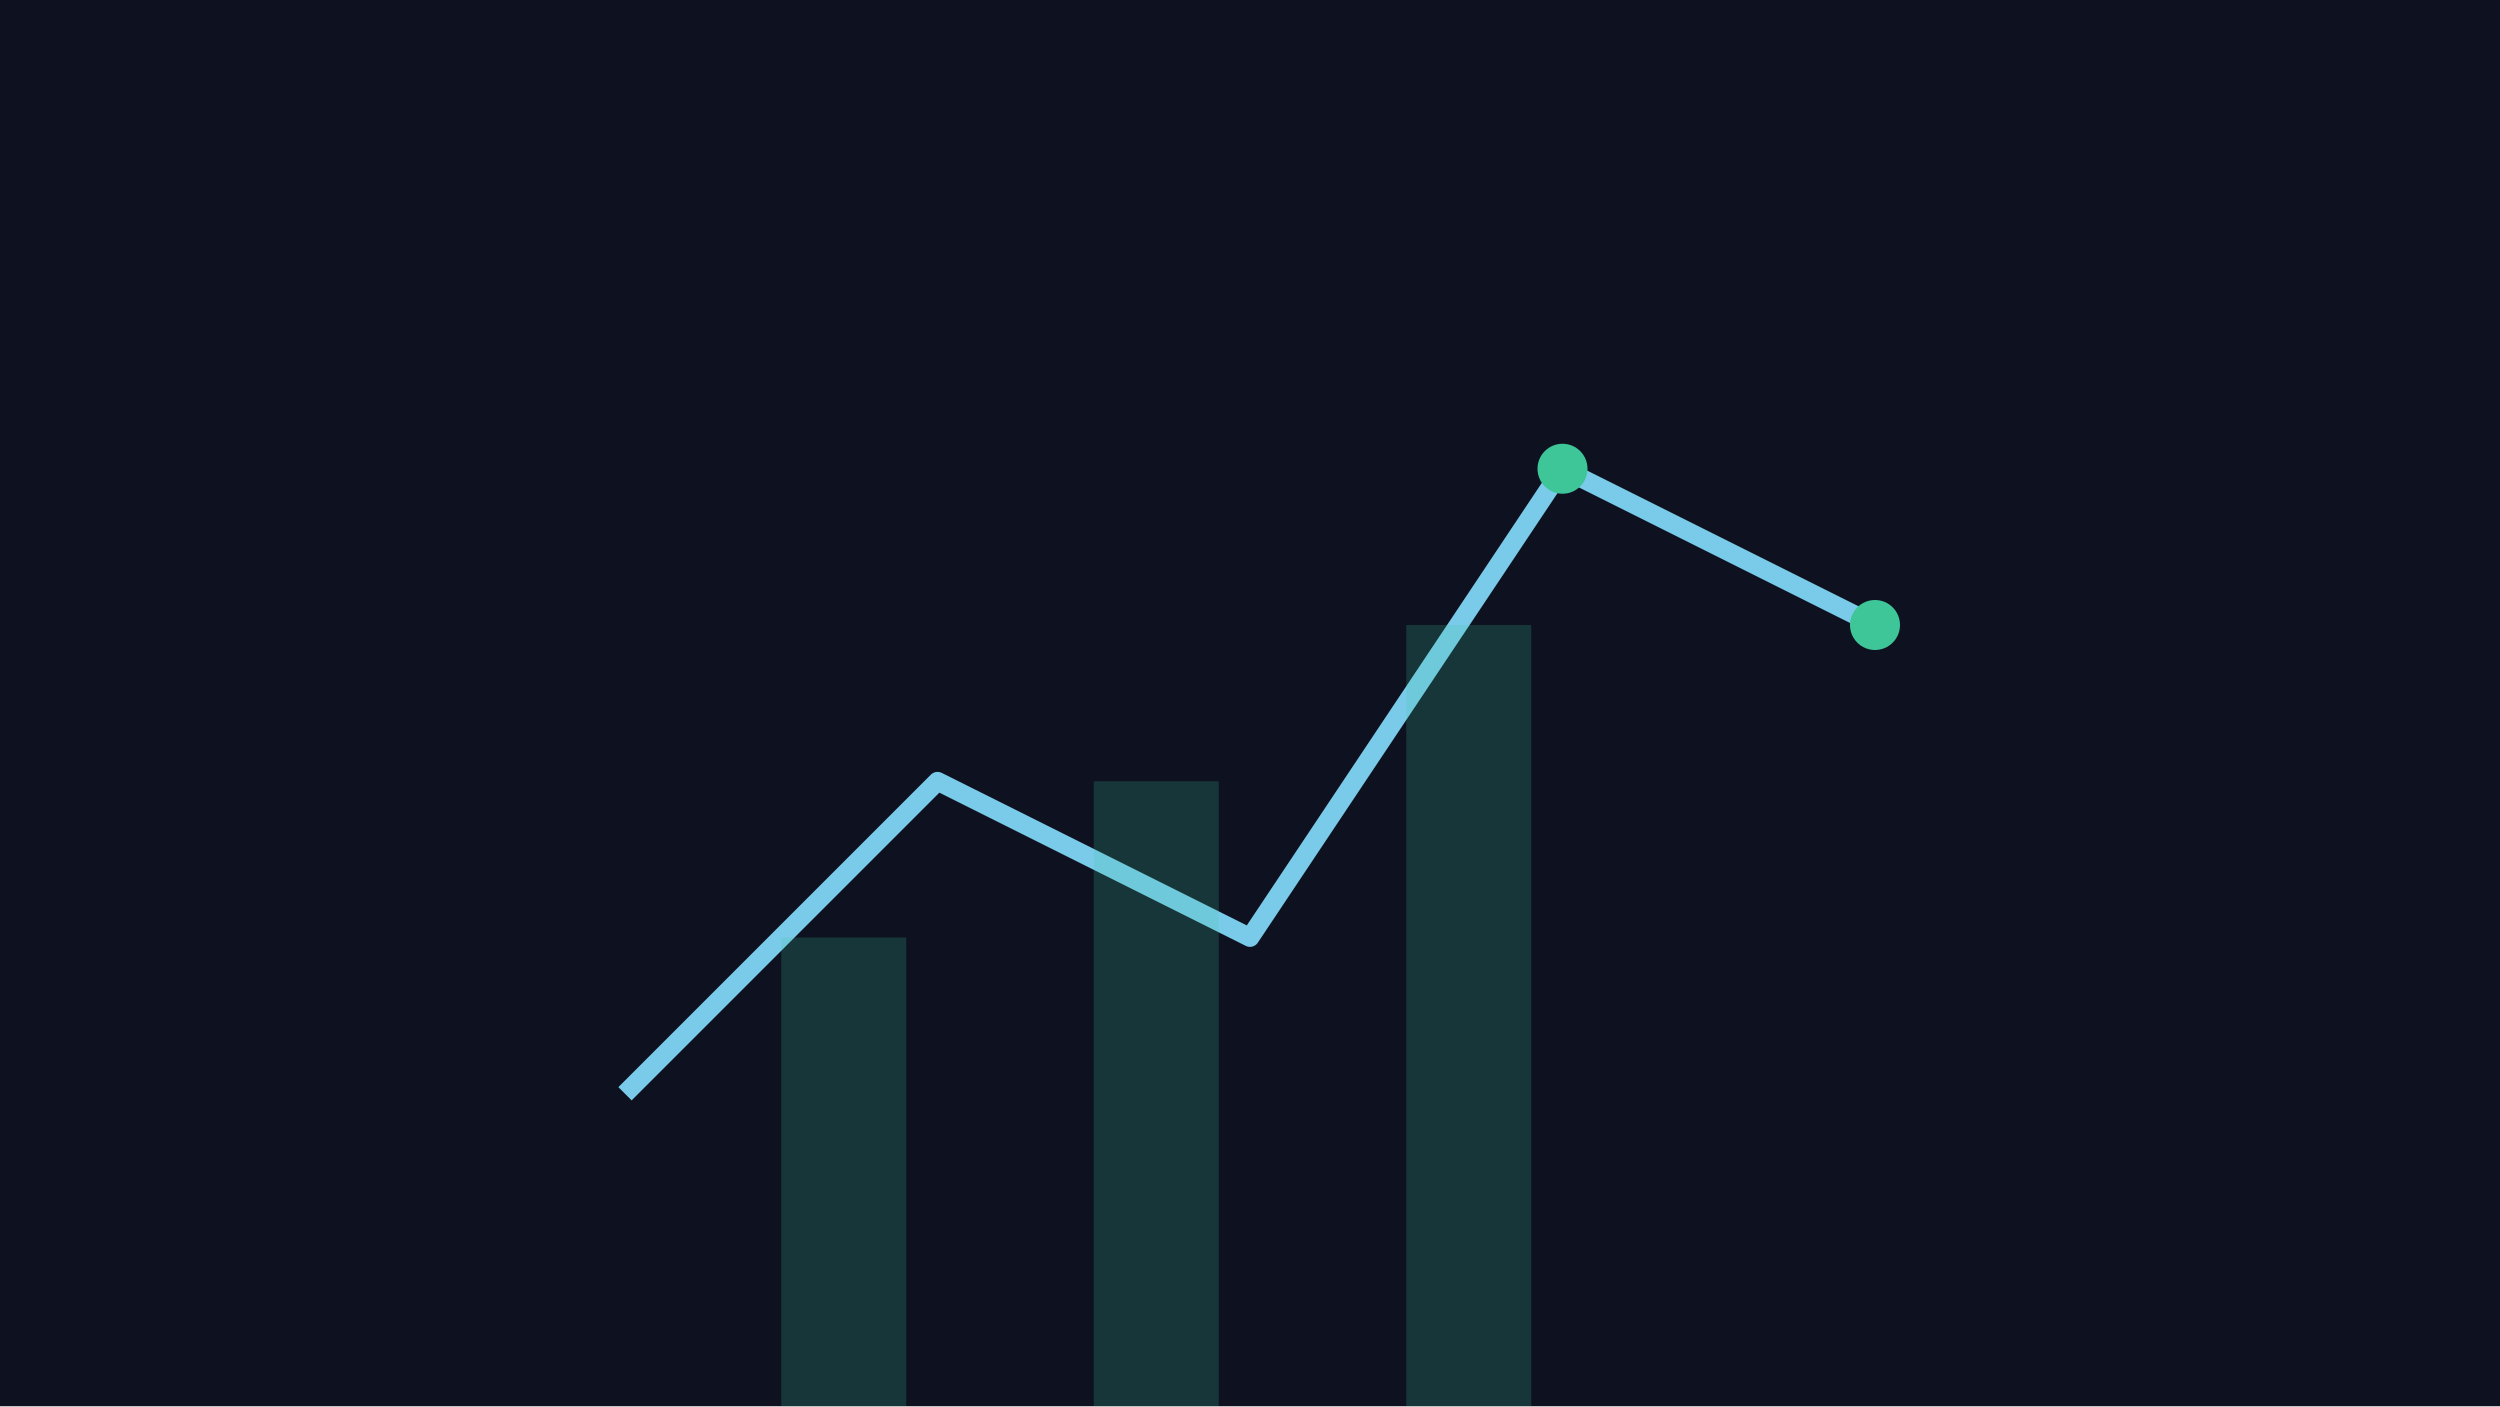
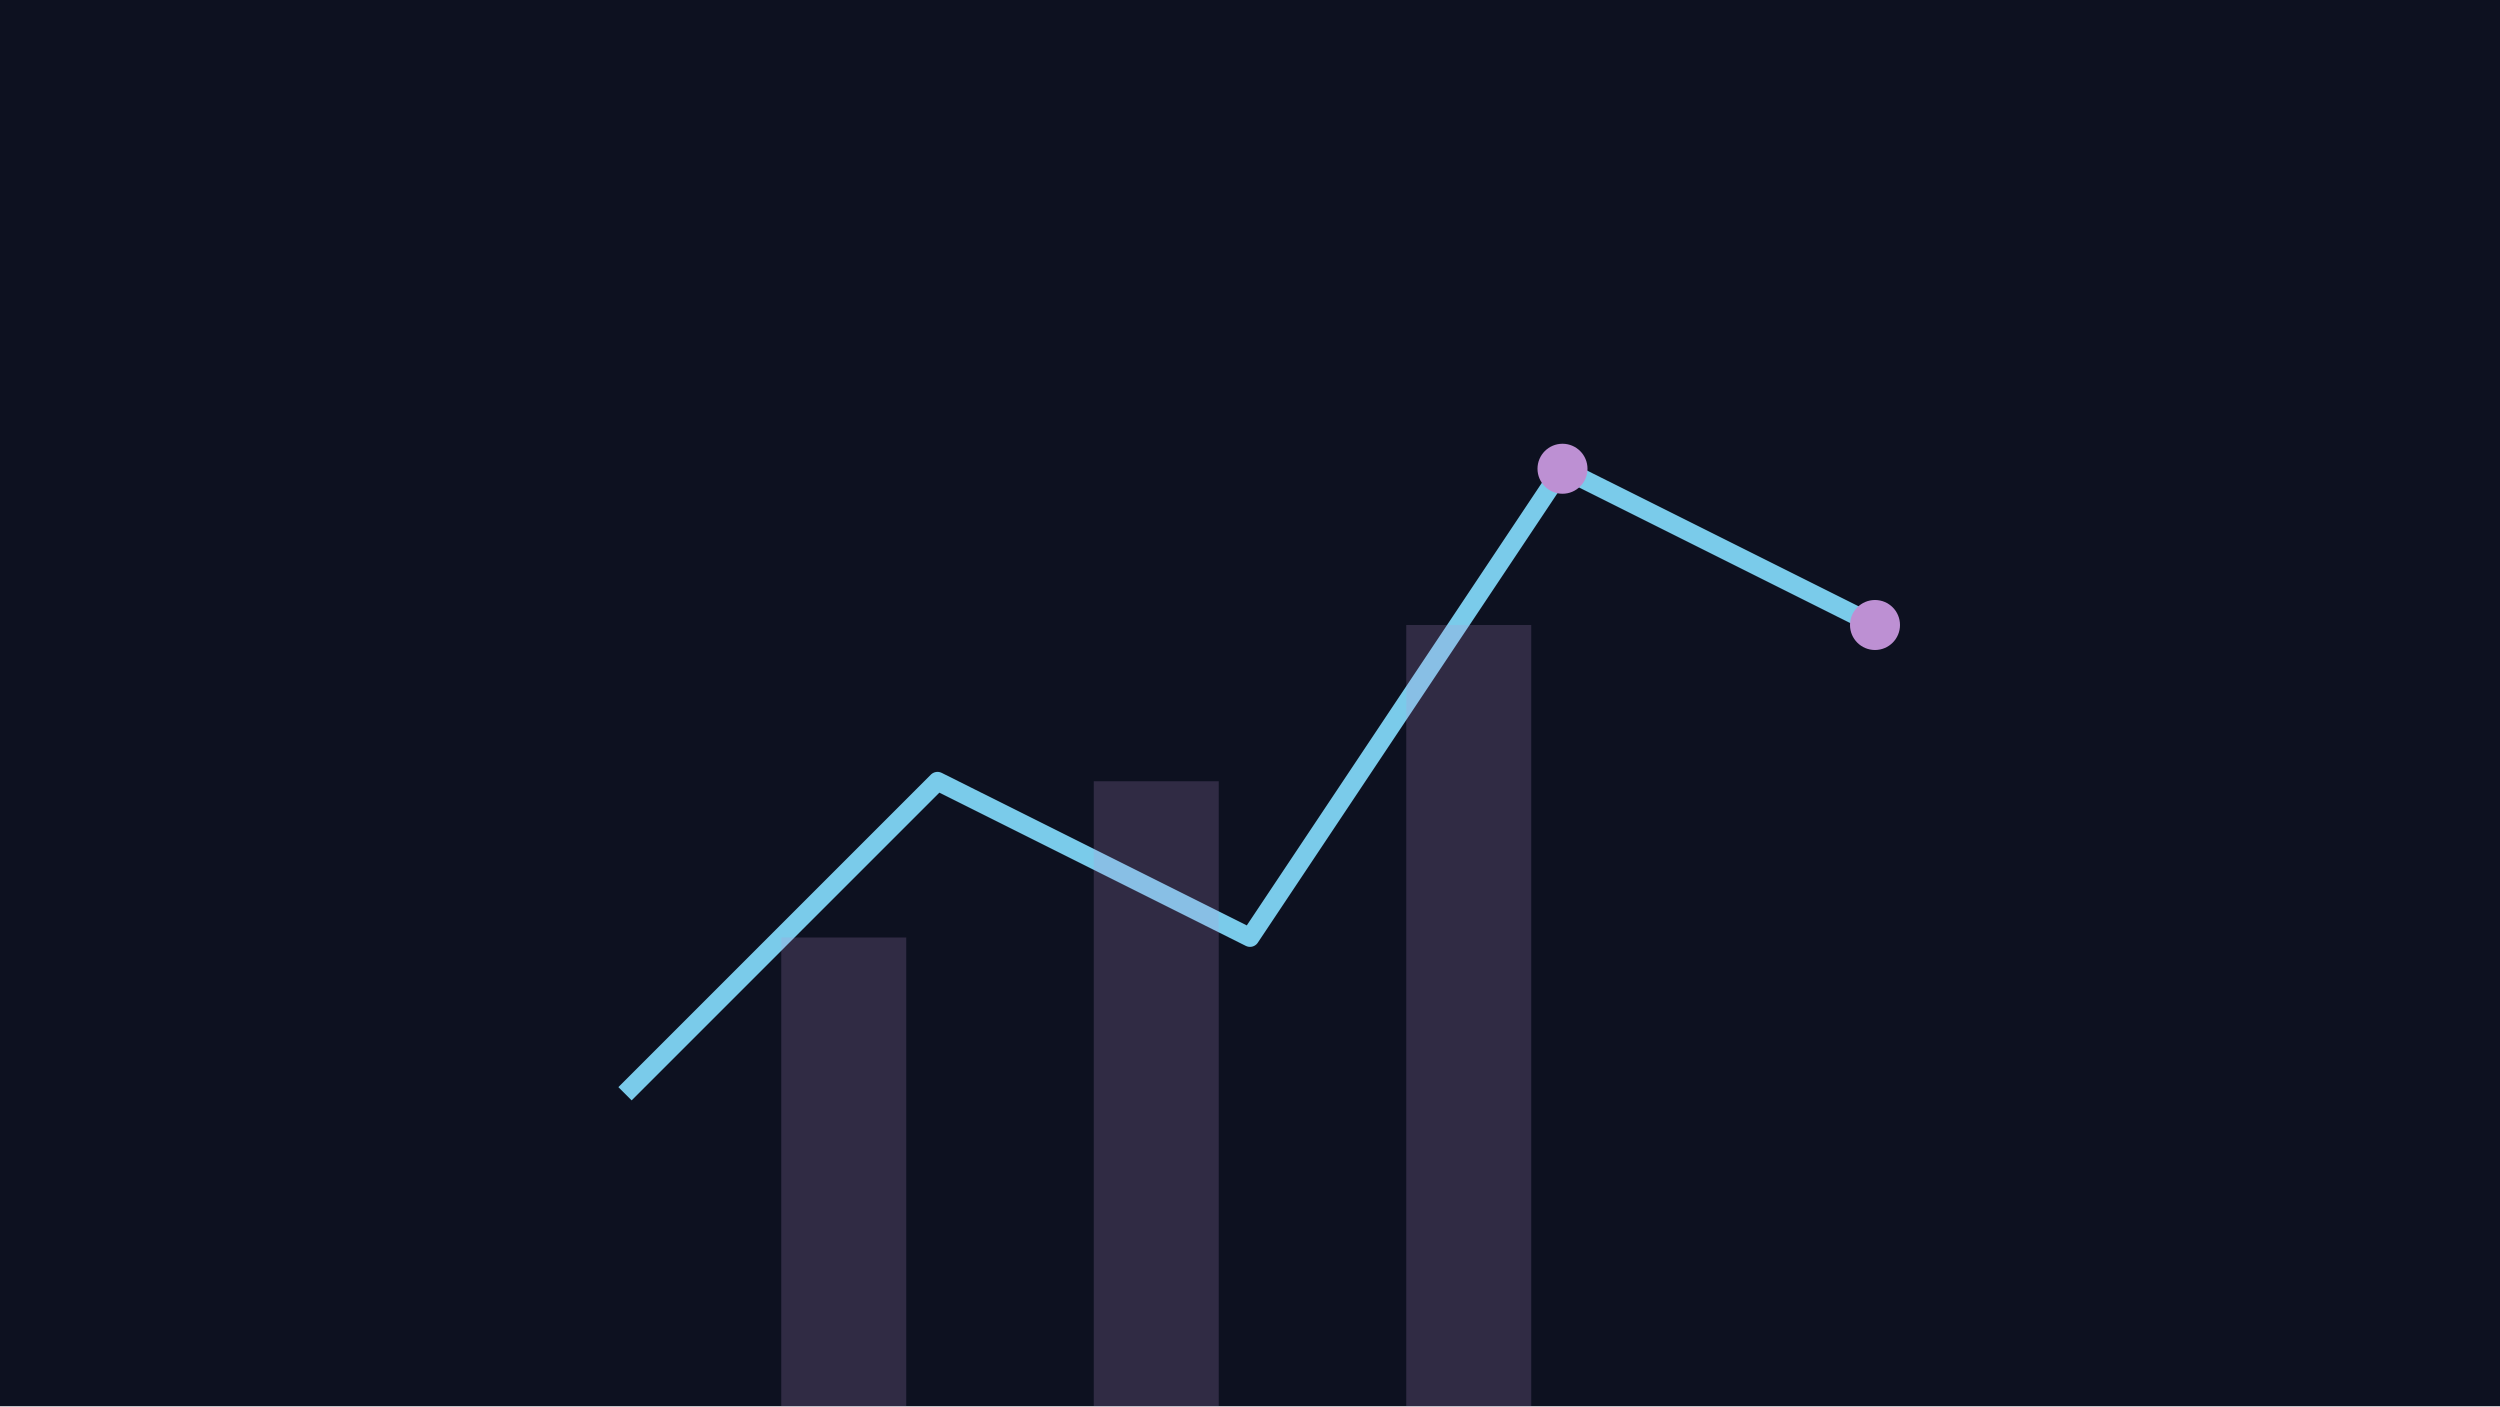
<svg xmlns="http://www.w3.org/2000/svg" viewBox="0 0 800 450">
  <rect width="800" height="450" fill="#0d1120" />
  <path d="M200 350 L300 250 L400 300 L500 150 L600 200" fill="none" stroke="#7acbea" stroke-width="6" stroke-linejoin="round" />
-   <circle cx="500" cy="150" r="8" fill="#3ec699" />
-   <circle cx="600" cy="200" r="8" fill="#3ec699" />
-   <rect x="250" y="300" width="40" height="150" fill="#3ec699" opacity="0.2" />
-   <rect x="350" y="250" width="40" height="200" fill="#3ec699" opacity="0.2" />
-   <rect x="450" y="200" width="40" height="250" fill="#3ec699" opacity="0.2" />
+   <circle cx="500" cy="150" r="8" fill="#BD90D3" />
+   <circle cx="600" cy="200" r="8" fill="#BD90D3" />
+   <rect x="250" y="300" width="40" height="150" fill="#BD90D3" opacity="0.2" />
+   <rect x="350" y="250" width="40" height="200" fill="#BD90D3" opacity="0.2" />
+   <rect x="450" y="200" width="40" height="250" fill="#BD90D3" opacity="0.2" />
</svg>
